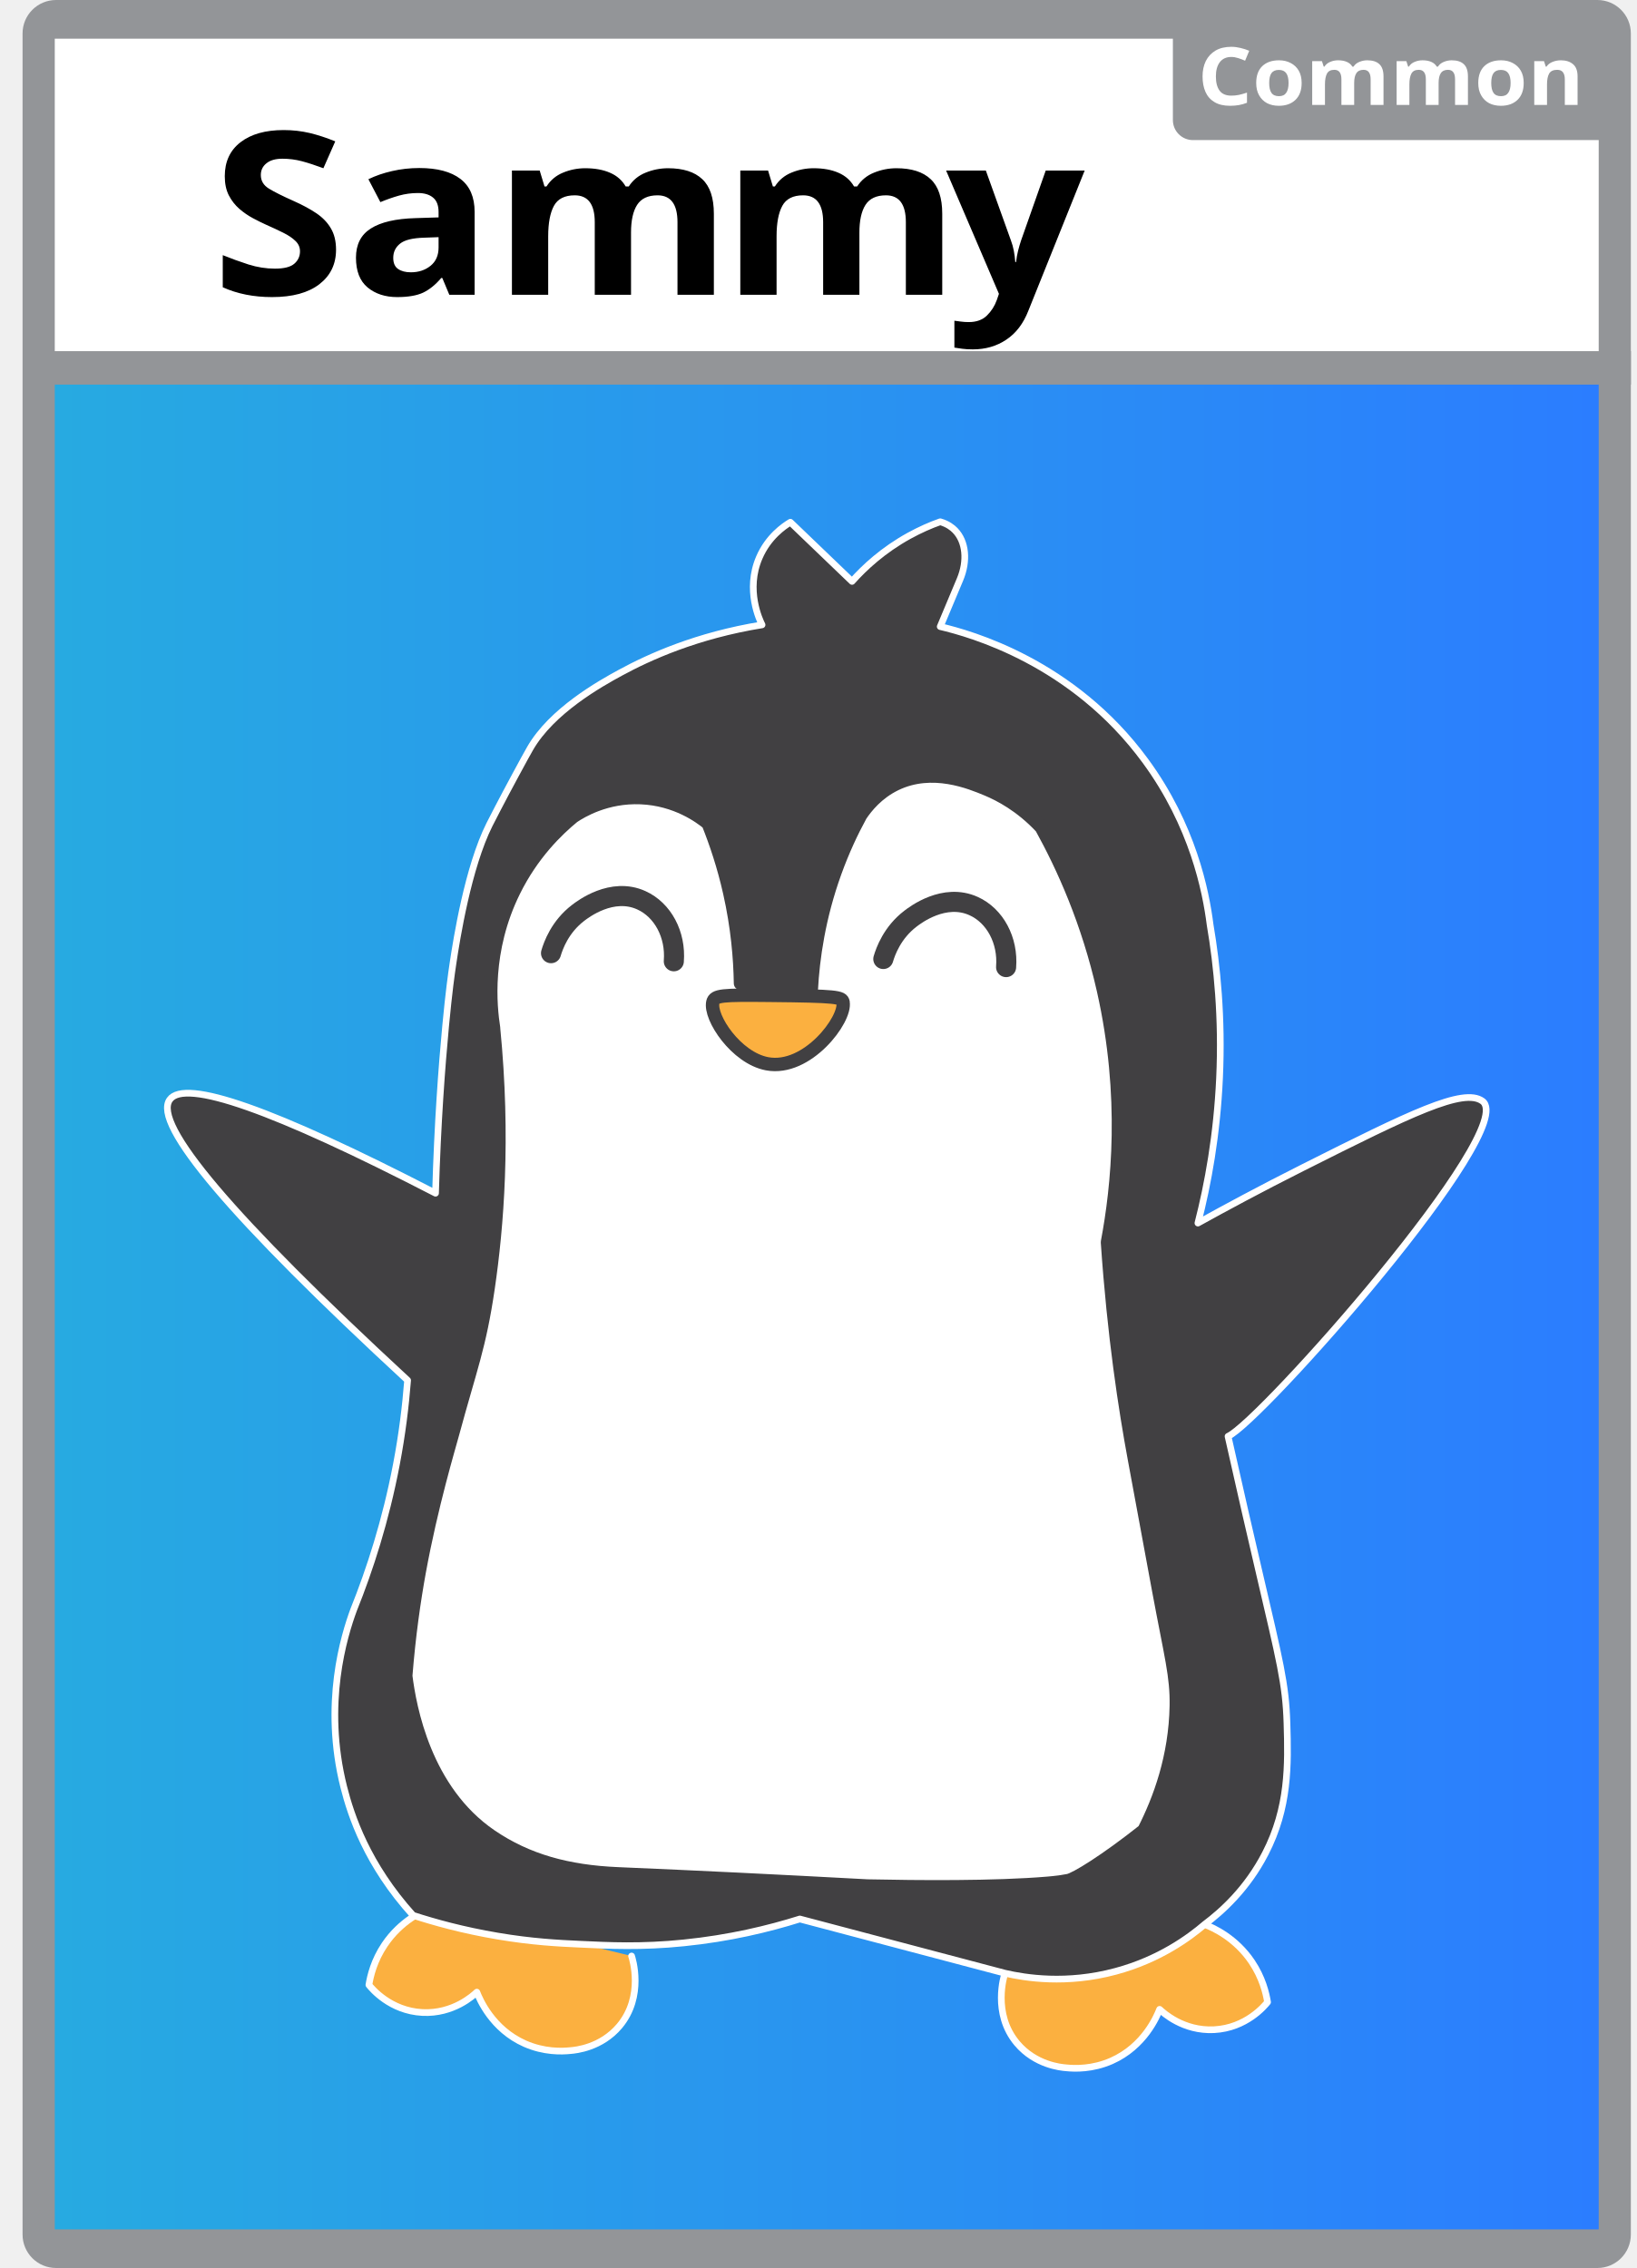
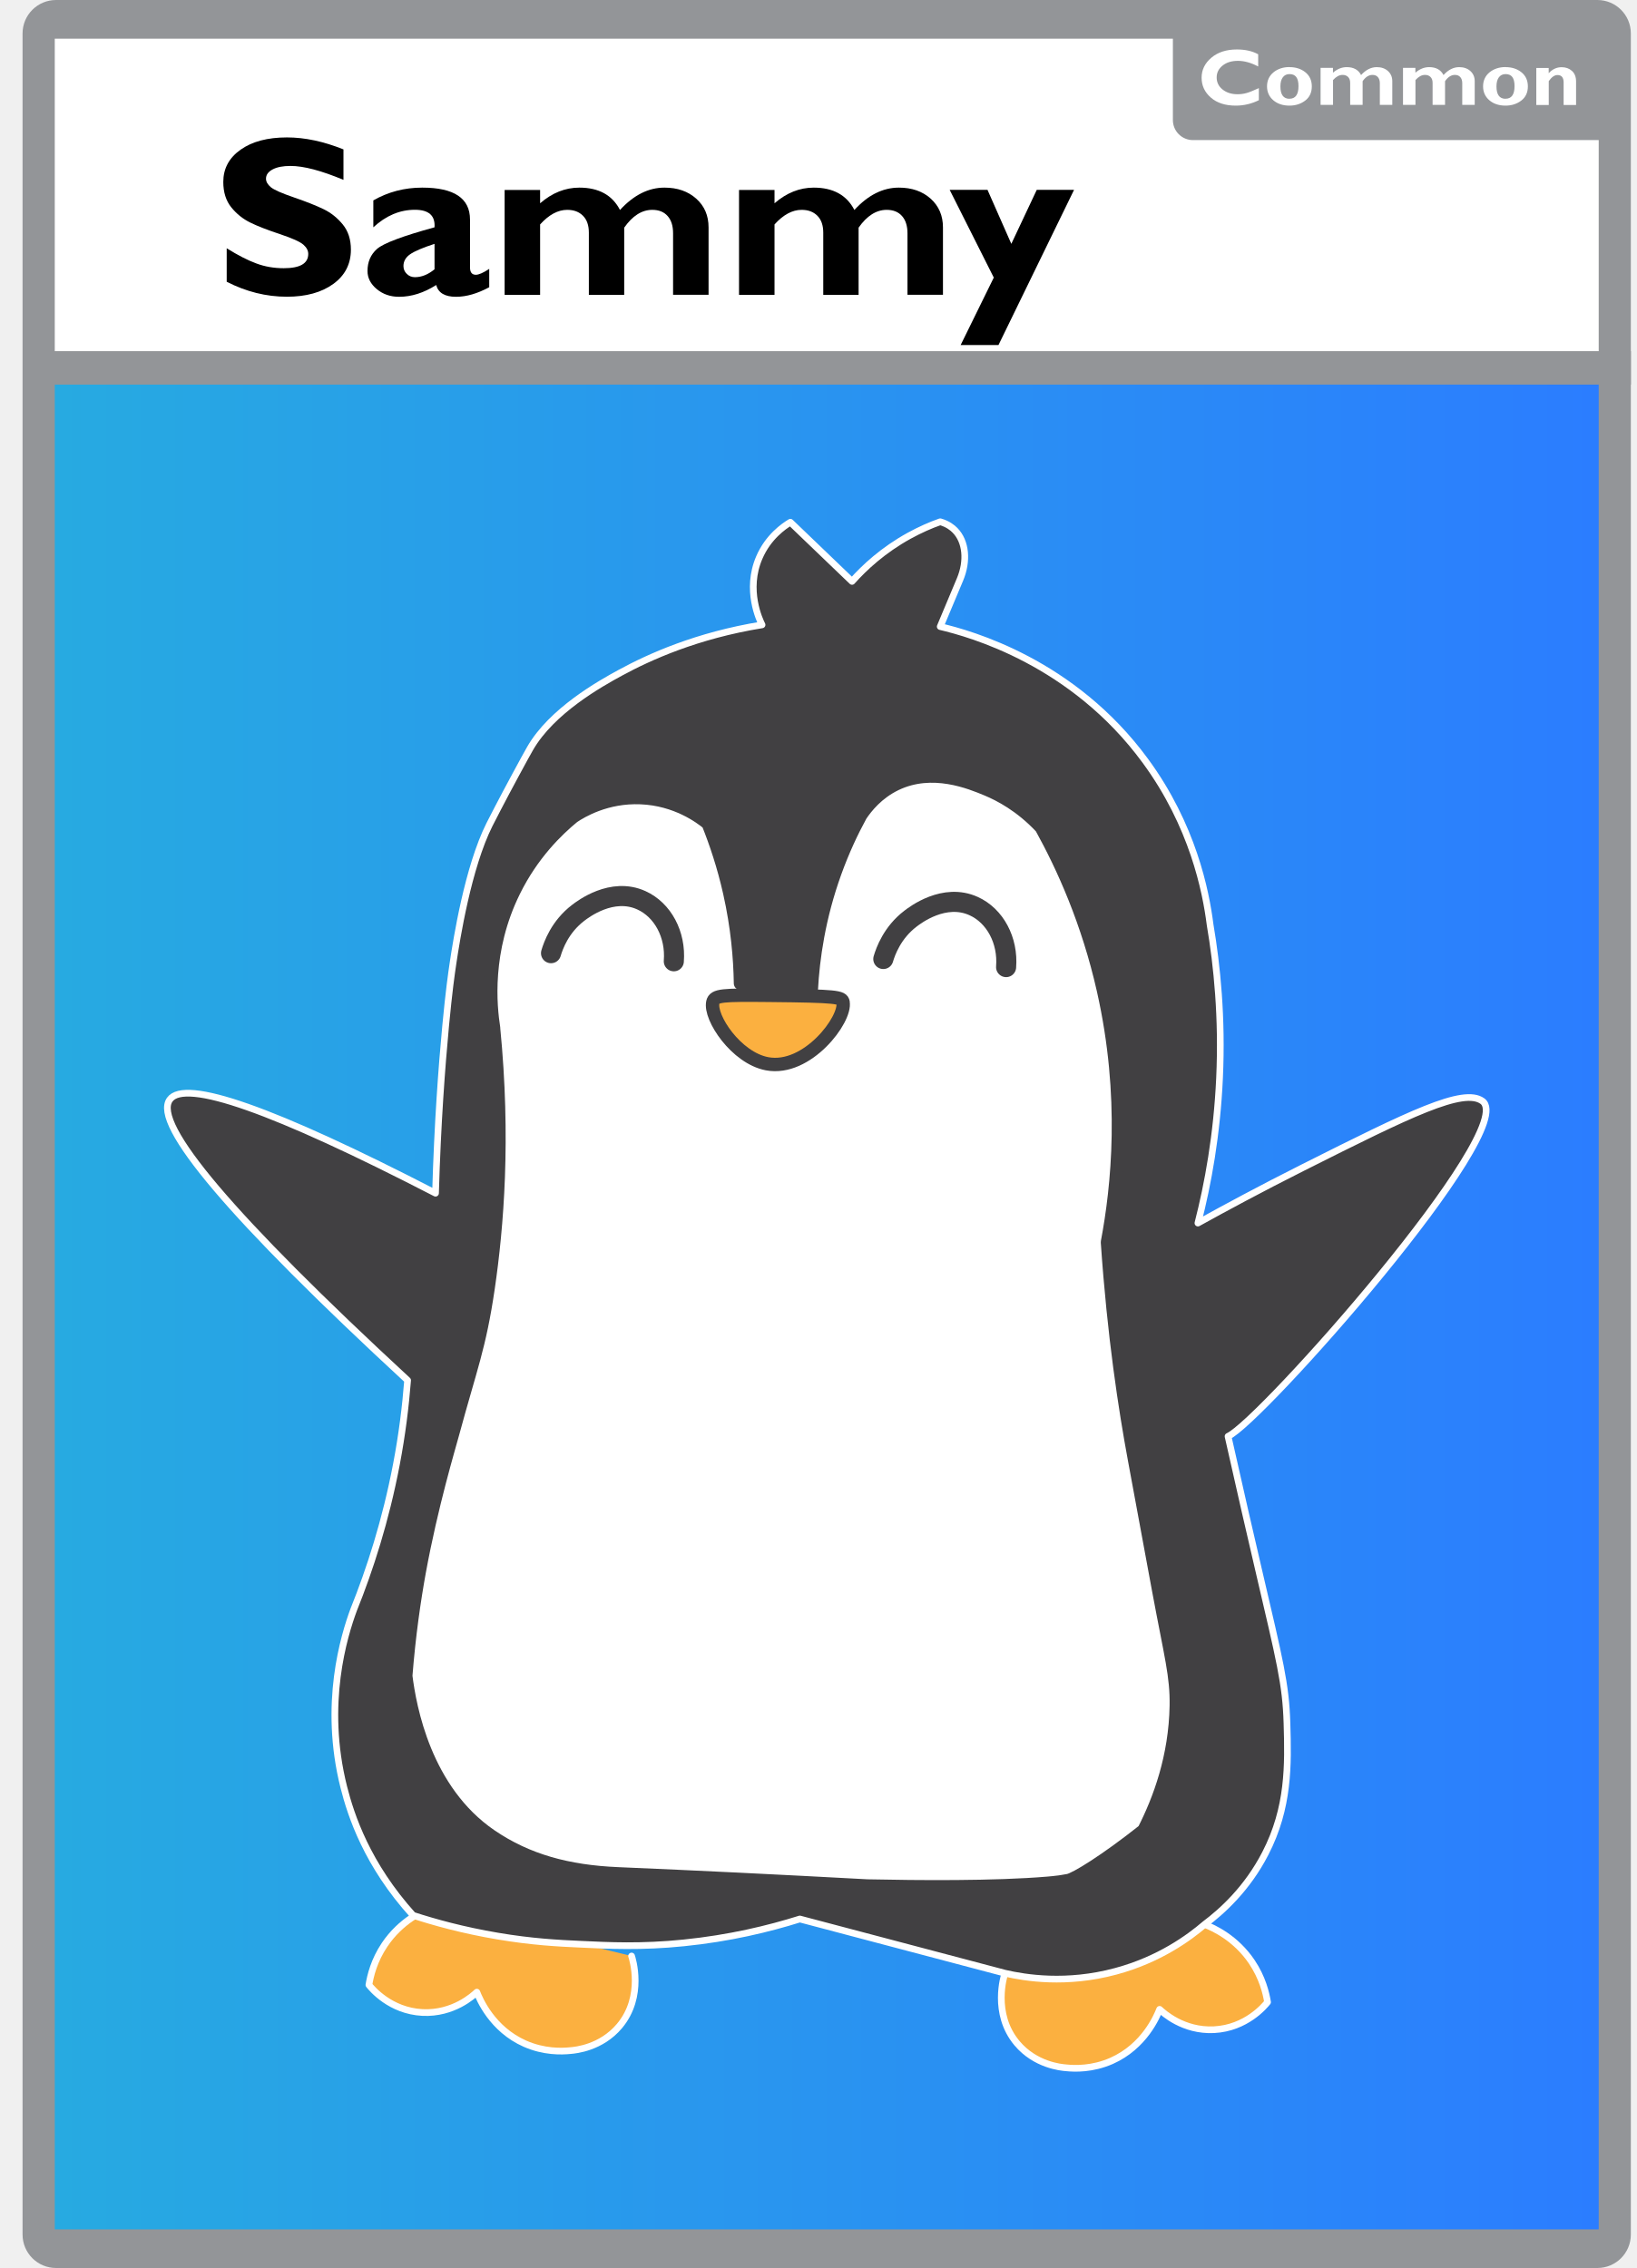
<svg xmlns="http://www.w3.org/2000/svg" id="Outline" width="244.38" height="338.83" viewBox="0 0 244.38 338.83">
  <defs>
    <style>
-       .cls-1 {
-         font-size: 34px;
-       }
- 
      .cls-1, .cls-2 {
-         font-family: GillSansMT-Bold, 'Gill Sans MT';
-         font-weight: 700;
-       }
- 
-       .cls-3, .cls-4, .cls-2 {
        fill: #fff;
      }

-       .cls-5, .cls-4, .cls-6, .cls-7, .cls-8 {
+       .cls-3, .cls-2, .cls-4, .cls-5, .cls-6 {
        stroke-linecap: round;
        stroke-linejoin: round;
      }

-       .cls-5, .cls-6 {
+       .cls-3, .cls-4 {
        stroke: #fff;
      }

-       .cls-5, .cls-8 {
+       .cls-3, .cls-6 {
        fill: #fbb040;
      }

-       .cls-4, .cls-7, .cls-8 {
+       .cls-2, .cls-5, .cls-6 {
        stroke: #414042;
      }

-       .cls-4, .cls-8 {
+       .cls-2, .cls-6 {
        stroke-width: 2px;
      }

-       .cls-9 {
-         letter-spacing: -.04em;
-       }
- 
-       .cls-10 {
+       .cls-7 {
        stroke: #939598;
        stroke-miterlimit: 10;
        stroke-width: 5px;
      }

-       .cls-10, .cls-7 {
+       .cls-7, .cls-5 {
        fill: none;
      }

-       .cls-6 {
+       .cls-4 {
        fill: #414042;
      }

-       .cls-2 {
-         font-size: 12px;
-       }
- 
-       .cls-11 {
+       .cls-8 {
        fill: #939598;
      }

-       .cls-7 {
+       .cls-5 {
        stroke-width: 3px;
      }

-       .cls-12 {
+       .cls-9 {
        fill: url(#linear-gradient);
      }
    </style>
    <linearGradient id="linear-gradient" x1="8.18" y1="194.01" x2="238.78" y2="194.01" gradientUnits="userSpaceOnUse">
      <stop offset="0" stop-color="#27aae1" />
      <stop offset="1" stop-color="#2b7dff" />
    </linearGradient>
  </defs>
-   <rect class="cls-11" x="3.37" width="240.21" height="338.83" rx="5" ry="5" />
-   <rect class="cls-12" x="8.18" y="54.96" width="230.6" height="278.1" />
-   <path class="cls-5" d="M94.33,292.22c.11.31,1.93,6.01-1.81,10.46-2.73,3.25-6.55,3.61-7.32,3.67-1.34.14-3.94.22-6.79-1.03-4.91-2.17-6.79-6.67-7.19-7.7-.51.48-3.52,3.27-8.13,3.04-4.81-.25-7.57-3.59-7.99-4.12.22-1.37.77-3.66,2.35-6.01,2.41-3.58,5.71-5.08,7.05-5.6" />
-   <path class="cls-5" d="M150.09,294.79c-.11.31-1.93,6.01,1.81,10.46,2.73,3.25,6.55,3.61,7.32,3.67,1.34.14,3.94.22,6.79-1.03,4.91-2.17,6.79-6.67,7.19-7.7.51.48,3.52,3.27,8.13,3.04,4.81-.25,7.57-3.59,7.99-4.12-.22-1.37-.77-3.66-2.35-6.01-2.41-3.58-5.71-5.08-7.05-5.6" />
-   <path class="cls-6" d="M183.42,214.59c1.86,8.28,3.43,15.13,4.57,19.98,3.17,13.61,4.05,16.95,4.23,22.88.19,6.22.3,12.6-3.23,19.44-2.72,5.29-6.5,8.68-9.06,10.6-2.31,1.98-6.78,5.27-13.3,7.02-7.35,1.98-13.51.98-16.53.28-10.21-2.7-20.43-5.4-30.64-8.1-4.65,1.46-10.5,2.88-17.33,3.57-6.33.65-11.31.4-15.45.2-3.33-.15-7.25-.35-12.36-1.22-5.16-.87-9.44-2.06-12.63-3.1-6.85-7.58-9.26-14.86-10.35-19.18-3.12-12.4.06-22.6,1.48-26.46,2.42-6.01,4.78-13.3,6.39-21.74.85-4.47,1.37-8.68,1.67-12.55-26.28-24.29-38.12-38.27-35.53-41.92,2.26-3.19,15.49,1.47,39.7,13.97.3-10.47.94-18.96,1.51-24.99.5-5.26.86-7.76,1.11-9.43.52-3.46,2.22-14.24,5.44-20.66.25-.49,1.79-3.52,3.9-7.42.93-1.73,1.87-3.44,2.15-3.92,3.23-5.65,10.5-9.71,13.5-11.34,4.28-2.33,11.4-5.57,21.16-7.15-.34-.68-2.51-5.2-.41-10.06,1.32-3.07,3.66-4.68,4.64-5.27,3.07,2.95,6.14,5.89,9.21,8.84,1.86-2.09,4.65-4.68,8.53-6.82,1.64-.9,3.21-1.59,4.64-2.09,1.15.33,1.84.9,2.21,1.28,1.64,1.67,1.91,4.57.74,7.35-.98,2.35-1.97,4.69-2.95,7.03,4.53,1.07,19.81,5.29,30.63,20.05,7.09,9.66,9.04,19.44,9.68,24.5,1.04,6.11,1.82,13.89,1.41,22.88-.39,8.54-1.74,15.88-3.23,21.68,4.02-2.23,9.36-5.11,15.72-8.31,15.92-8,23.94-11.96,26.77-9.91,5.67,4.11-33.24,48-37.99,50.08Z" />
-   <path class="cls-4" d="M73.71,153.57c1.63,16.53.53,29.76-.81,38.88-1.3,8.85-2.63,11.85-5.31,21.75-.51,1.9-3.17,10.71-4.97,20.58-.78,4.28-1.54,9.53-2.02,15.59.59,4.71,2.82,17.15,12.7,23.9,5.45,3.72,11.54,5.35,18.94,5.67,5.88.25,11.8.52,17.74.81,6.55.32,13.07.66,19.55,1.01,7.42.16,19.02.27,27.01-.41.43-.04,1-.09,1.69-.18,0,0,.69-.1,1.33-.22,1.11-.21,5.62-2.99,11.29-7.49,2.37-4.65,4.71-11.01,4.84-18.63.07-4.52-.78-7.31-2.62-17.21-1.22-6.55-2.41-13.1-3.63-19.64-1.38-7.45-3.07-18.36-4.03-32.4,1.55-8.22,2.99-21.74-.6-37.67-2.31-10.24-6.02-18.42-9.27-24.3-3.08-3.3-6.23-4.9-8.06-5.67-2.56-1.07-8.24-3.43-13.7-.81-2.76,1.33-4.41,3.42-5.24,4.66-1.33,2.43-2.66,5.27-3.83,8.51-2.43,6.74-3.29,12.87-3.54,17.59-2.31-.33-4.62-.65-6.94-.98h-3.63c-.06-3.78-.45-8.41-1.61-13.57-.89-3.97-2.06-7.43-3.22-10.33-1.12-.92-4.71-3.63-10.08-3.85-5.16-.21-8.85,2.02-10.08,2.84-2.41,1.98-6.13,5.57-8.87,11.14-4.37,8.87-3.53,17.2-3.02,20.45Z" />
-   <path class="cls-7" d="M82.3,142.4c.34-1.15,1.33-3.94,4.05-6.02.72-.55,5.06-3.88,9.45-1.88,3.18,1.44,5.16,5.11,4.84,9.11" />
-   <path class="cls-7" d="M131.93,143.27c.34-1.15,1.33-3.94,4.05-6.02.72-.55,5.06-3.88,9.45-1.88,3.18,1.44,5.16,5.11,4.84,9.11" />
-   <path class="cls-8" d="M125.92,149.72c-.16-.77-.87-.92-11.02-1.02-7.05-.07-8.18-.02-8.43,1.02-.53,2.28,3.48,8.33,8.1,9.2,6,1.13,11.86-6.66,11.34-9.2Z" />
-   <rect class="cls-3" x="8.18" y="5.78" width="230.6" height="49.18" />
-   <path class="cls-11" d="M175.18,5.17h64.83v15.76h-61.83c-1.66,0-3-1.34-3-3V5.17h0Z" />
-   <text class="cls-1" transform="translate(31.6 44.04) scale(1.07 1)">
-     <tspan x="0" y="0">Sam</tspan>
-     <tspan class="cls-9" x="71.15" y="0">m</tspan>
-     <tspan x="102.53" y="0">y</tspan>
-   </text>
-   <text class="cls-2" transform="translate(178.86 15.68) scale(1.07 1)">
-     <tspan x="0" y="0">Common</tspan>
-   </text>
-   <line class="cls-10" x1="5.96" y1="54.96" x2="243.59" y2="54.96" />
+   <rect class="cls-8" x="3.37" width="240.21" height="338.83" rx="5" ry="5" />
+   <rect class="cls-9" x="8.18" y="54.96" width="230.6" height="278.1" />
+   <path class="cls-3" d="M94.33,292.22c.11.31,1.93,6.01-1.81,10.46-2.73,3.25-6.55,3.61-7.32,3.67-1.34.14-3.94.22-6.79-1.03-4.91-2.17-6.79-6.67-7.19-7.7-.51.48-3.52,3.27-8.13,3.04-4.81-.25-7.57-3.59-7.99-4.12.22-1.37.77-3.66,2.35-6.01,2.41-3.58,5.71-5.08,7.05-5.6" />
+   <path class="cls-3" d="M150.09,294.79c-.11.31-1.93,6.01,1.81,10.46,2.73,3.25,6.55,3.61,7.32,3.67,1.34.14,3.94.22,6.79-1.03,4.91-2.17,6.79-6.67,7.19-7.7.51.48,3.52,3.27,8.13,3.04,4.81-.25,7.57-3.59,7.99-4.12-.22-1.37-.77-3.66-2.35-6.01-2.41-3.58-5.71-5.08-7.05-5.6" />
+   <path class="cls-4" d="M183.42,214.59c1.86,8.28,3.43,15.13,4.57,19.98,3.17,13.61,4.05,16.95,4.23,22.88.19,6.22.3,12.6-3.23,19.44-2.72,5.29-6.5,8.68-9.06,10.6-2.31,1.98-6.78,5.27-13.3,7.02-7.35,1.98-13.51.98-16.53.28-10.21-2.7-20.43-5.4-30.64-8.1-4.65,1.46-10.5,2.88-17.33,3.57-6.33.65-11.31.4-15.45.2-3.33-.15-7.25-.35-12.36-1.22-5.16-.87-9.44-2.06-12.63-3.1-6.85-7.58-9.26-14.86-10.35-19.18-3.12-12.4.06-22.6,1.48-26.46,2.42-6.01,4.78-13.3,6.39-21.74.85-4.47,1.37-8.68,1.67-12.55-26.28-24.29-38.12-38.27-35.53-41.92,2.26-3.19,15.49,1.47,39.7,13.97.3-10.47.94-18.96,1.51-24.99.5-5.26.86-7.76,1.11-9.43.52-3.46,2.22-14.24,5.44-20.66.25-.49,1.79-3.52,3.9-7.42.93-1.73,1.87-3.44,2.15-3.92,3.23-5.65,10.5-9.71,13.5-11.34,4.28-2.33,11.4-5.57,21.16-7.15-.34-.68-2.51-5.2-.41-10.06,1.32-3.07,3.66-4.68,4.64-5.27,3.07,2.95,6.14,5.89,9.21,8.84,1.86-2.09,4.65-4.68,8.53-6.82,1.64-.9,3.21-1.59,4.64-2.09,1.15.33,1.84.9,2.21,1.28,1.64,1.67,1.91,4.57.74,7.35-.98,2.35-1.97,4.69-2.95,7.03,4.53,1.07,19.81,5.29,30.63,20.05,7.09,9.66,9.04,19.44,9.68,24.5,1.04,6.11,1.82,13.89,1.41,22.88-.39,8.54-1.74,15.88-3.23,21.68,4.02-2.23,9.36-5.11,15.72-8.31,15.92-8,23.94-11.96,26.77-9.91,5.67,4.11-33.24,48-37.99,50.08Z" />
+   <path class="cls-2" d="M73.71,153.57c1.63,16.53.53,29.76-.81,38.88-1.3,8.85-2.63,11.85-5.31,21.75-.51,1.9-3.17,10.71-4.97,20.58-.78,4.28-1.54,9.53-2.02,15.59.59,4.71,2.82,17.15,12.7,23.9,5.45,3.72,11.54,5.35,18.94,5.67,5.88.25,11.8.52,17.74.81,6.55.32,13.07.66,19.55,1.01,7.42.16,19.02.27,27.01-.41.43-.04,1-.09,1.69-.18,0,0,.69-.1,1.33-.22,1.11-.21,5.62-2.99,11.29-7.49,2.37-4.65,4.71-11.01,4.84-18.63.07-4.52-.78-7.31-2.62-17.21-1.22-6.55-2.41-13.1-3.63-19.64-1.38-7.45-3.07-18.36-4.03-32.4,1.55-8.22,2.99-21.74-.6-37.67-2.31-10.24-6.02-18.42-9.27-24.3-3.08-3.3-6.23-4.9-8.06-5.67-2.56-1.07-8.24-3.43-13.7-.81-2.76,1.33-4.41,3.42-5.24,4.66-1.33,2.43-2.66,5.27-3.83,8.51-2.43,6.74-3.29,12.87-3.54,17.59-2.31-.33-4.62-.65-6.94-.98h-3.63c-.06-3.78-.45-8.41-1.61-13.57-.89-3.97-2.06-7.43-3.22-10.33-1.12-.92-4.71-3.63-10.08-3.85-5.16-.21-8.85,2.02-10.08,2.84-2.41,1.98-6.13,5.57-8.87,11.14-4.37,8.87-3.53,17.2-3.02,20.45Z" />
+   <path class="cls-5" d="M82.3,142.4c.34-1.15,1.33-3.94,4.05-6.02.72-.55,5.06-3.88,9.45-1.88,3.18,1.44,5.16,5.11,4.84,9.11" />
+   <path class="cls-5" d="M131.93,143.27c.34-1.15,1.33-3.94,4.05-6.02.72-.55,5.06-3.88,9.45-1.88,3.18,1.44,5.16,5.11,4.84,9.11" />
+   <path class="cls-6" d="M125.92,149.72c-.16-.77-.87-.92-11.02-1.02-7.05-.07-8.18-.02-8.43,1.02-.53,2.28,3.48,8.33,8.1,9.2,6,1.13,11.86-6.66,11.34-9.2Z" />
+   <rect class="cls-1" x="8.18" y="5.78" width="230.6" height="49.18" />
+   <path class="cls-8" d="M175.18,5.17h64.83v15.76h-61.83c-1.66,0-3-1.34-3-3V5.17h0Z" />
+   <g>
+     <path d="M51.3,22.34v4.53c-3.31-1.38-5.94-2.08-7.91-2.08-1.12,0-2.01.17-2.67.52s-.99.81-.99,1.39c0,.44.24.86.71,1.26.48.4,1.64.91,3.48,1.54,1.84.63,3.32,1.22,4.43,1.76,1.11.54,2.06,1.31,2.86,2.29.8.99,1.2,2.23,1.2,3.74,0,2.15-.88,3.86-2.63,5.13-1.75,1.27-4.07,1.91-6.93,1.91-3.09,0-6.09-.75-8.99-2.24v-5c1.67,1.04,3.14,1.8,4.43,2.27,1.28.48,2.65.71,4.09.71,2.44,0,3.66-.71,3.66-2.14,0-.49-.24-.95-.73-1.38-.49-.43-1.66-.96-3.52-1.58-1.86-.62-3.34-1.19-4.43-1.73s-2.03-1.29-2.82-2.27-1.19-2.25-1.19-3.79c0-1.99.86-3.6,2.59-4.82,1.72-1.22,4.03-1.83,6.92-1.83,2.67,0,5.48.6,8.44,1.79Z" />
+     <path d="M73.07,40.17v2.74c-1.76.95-3.41,1.43-4.96,1.43-1.67,0-2.65-.59-2.96-1.76-1.84,1.17-3.69,1.76-5.55,1.76-1.31,0-2.42-.39-3.34-1.16s-1.37-1.67-1.37-2.69c0-1.36.47-2.46,1.42-3.3.95-.84,3.81-1.92,8.59-3.23.12-1.75-.86-2.62-2.93-2.62-2.25,0-4.32.87-6.21,2.62v-4.02c2.21-1.27,4.65-1.91,7.3-1.91,4.76,0,7.14,1.59,7.14,4.77v7.15c0,.73.29,1.1.87,1.1.44,0,1.11-.29,2-.88ZM64.9,40.23v-3.8c-1.77.58-2.99,1.1-3.65,1.56s-.99,1.05-.99,1.76c0,.46.17.85.5,1.17.33.33.74.49,1.21.49,1,0,1.97-.39,2.93-1.18Z" />
+     <path d="M80.67,28.36v2.01c1.8-1.56,3.75-2.34,5.86-2.34,2.89,0,4.92,1.11,6.07,3.34,2.04-2.22,4.25-3.34,6.64-3.34,1.94,0,3.52.55,4.75,1.65,1.23,1.1,1.84,2.53,1.84,4.29v10.07h-5.3v-9.19c0-1.11-.27-1.97-.82-2.58-.55-.62-1.31-.92-2.29-.92-1.55,0-2.95.89-4.19,2.66v10.04h-5.28v-9.29c0-1.1-.29-1.94-.88-2.53-.59-.59-1.37-.88-2.35-.88-1.39,0-2.74.73-4.05,2.18v10.52h-5.3v-15.67h5.3Z" />
+     <path d="M115.68,28.36v2.01c1.8-1.56,3.75-2.34,5.86-2.34,2.89,0,4.92,1.11,6.07,3.34,2.04-2.22,4.25-3.34,6.64-3.34,1.94,0,3.52.55,4.75,1.65,1.22,1.1,1.84,2.53,1.84,4.29v10.07h-5.3v-9.19c0-1.11-.28-1.97-.82-2.58-.55-.62-1.31-.92-2.29-.92-1.55,0-2.95.89-4.19,2.66v10.04h-5.28v-9.29c0-1.1-.29-1.94-.88-2.53-.59-.59-1.37-.88-2.35-.88-1.39,0-2.74.73-4.05,2.18v10.52h-5.3v-15.67h5.3Z" />
+     <path d="M160.42,28.36l-11.29,23.19h-5.65l4.95-10.08-6.59-13.11h5.65l3.56,8.07,3.8-8.07h5.56Z" />
+   </g>
+   <g>
+     <path class="cls-1" d="M188.02,13.18v1.79c-1.1.54-2.25.81-3.45.81-1.56,0-2.8-.4-3.72-1.2s-1.38-1.79-1.38-2.97.49-2.17,1.46-2.99,2.24-1.23,3.81-1.23c1.25,0,2.31.24,3.18.72v1.82c-1.06-.56-2.07-.84-3.02-.84s-1.7.23-2.29.7c-.59.47-.89,1.06-.89,1.78s.29,1.33.88,1.8,1.33.71,2.24.71c.45,0,.89-.06,1.3-.17.42-.11,1.04-.36,1.87-.74Z" />
+     <path class="cls-1" d="M192.6,10.03c.93,0,1.72.25,2.36.76s.97,1.22.97,2.12-.33,1.62-.99,2.12c-.66.5-1.44.75-2.35.75-.98,0-1.79-.27-2.41-.8-.62-.53-.94-1.23-.94-2.08s.32-1.56.96-2.09c.64-.52,1.44-.79,2.39-.79ZM192.6,14.75c.89,0,1.34-.63,1.34-1.88s-.45-1.8-1.34-1.8c-.43,0-.76.16-1,.48-.24.32-.36.77-.36,1.36,0,1.23.45,1.85,1.36,1.85Z" />
+     <path class="cls-1" d="M199.09,10.15v.71c.63-.55,1.32-.83,2.06-.83,1.02,0,1.73.39,2.14,1.18.72-.79,1.5-1.18,2.34-1.18.68,0,1.24.19,1.67.58.43.39.65.89.65,1.51v3.55h-1.86v-3.24c0-.39-.1-.69-.29-.91-.19-.22-.46-.33-.81-.33-.54,0-1.04.31-1.47.94v3.54h-1.86v-3.28c0-.39-.1-.68-.31-.89-.21-.21-.48-.31-.83-.31-.49,0-.96.26-1.42.77v3.71h-1.86v-5.53h1.86Z" />
+     <path class="cls-1" d="M211.4,10.15v.71c.63-.55,1.32-.83,2.06-.83,1.02,0,1.73.39,2.14,1.18.72-.79,1.5-1.18,2.34-1.18.68,0,1.24.19,1.67.58.43.39.65.89.65,1.51v3.55h-1.86v-3.24c0-.39-.1-.69-.29-.91-.19-.22-.46-.33-.81-.33-.54,0-1.04.31-1.47.94v3.54h-1.86v-3.28c0-.39-.1-.68-.31-.89-.21-.21-.48-.31-.83-.31-.49,0-.96.26-1.42.77v3.71h-1.86v-5.53h1.86Z" />
+     <path class="cls-1" d="M224.87,10.03c.93,0,1.72.25,2.36.76s.97,1.22.97,2.12-.33,1.62-.99,2.12c-.66.5-1.44.75-2.35.75-.98,0-1.79-.27-2.41-.8-.62-.53-.94-1.23-.94-2.08s.32-1.56.96-2.09c.64-.52,1.44-.79,2.39-.79ZM224.87,14.75c.89,0,1.34-.63,1.34-1.88s-.45-1.8-1.34-1.8c-.43,0-.76.16-1,.48-.24.32-.36.77-.36,1.36,0,1.23.45,1.85,1.36,1.85Z" />
+     <path class="cls-1" d="M231.31,10.15v.79c.55-.6,1.19-.9,1.93-.9.62,0,1.13.18,1.54.55s.62.89.62,1.58v3.52h-1.86v-3.37c0-.74-.31-1.11-.92-1.11-.44,0-.87.3-1.3.91v3.57h-1.86v-5.53h1.86Z" />
+   </g>
+   <line class="cls-7" x1="5.96" y1="54.96" x2="243.59" y2="54.96" />
</svg>
